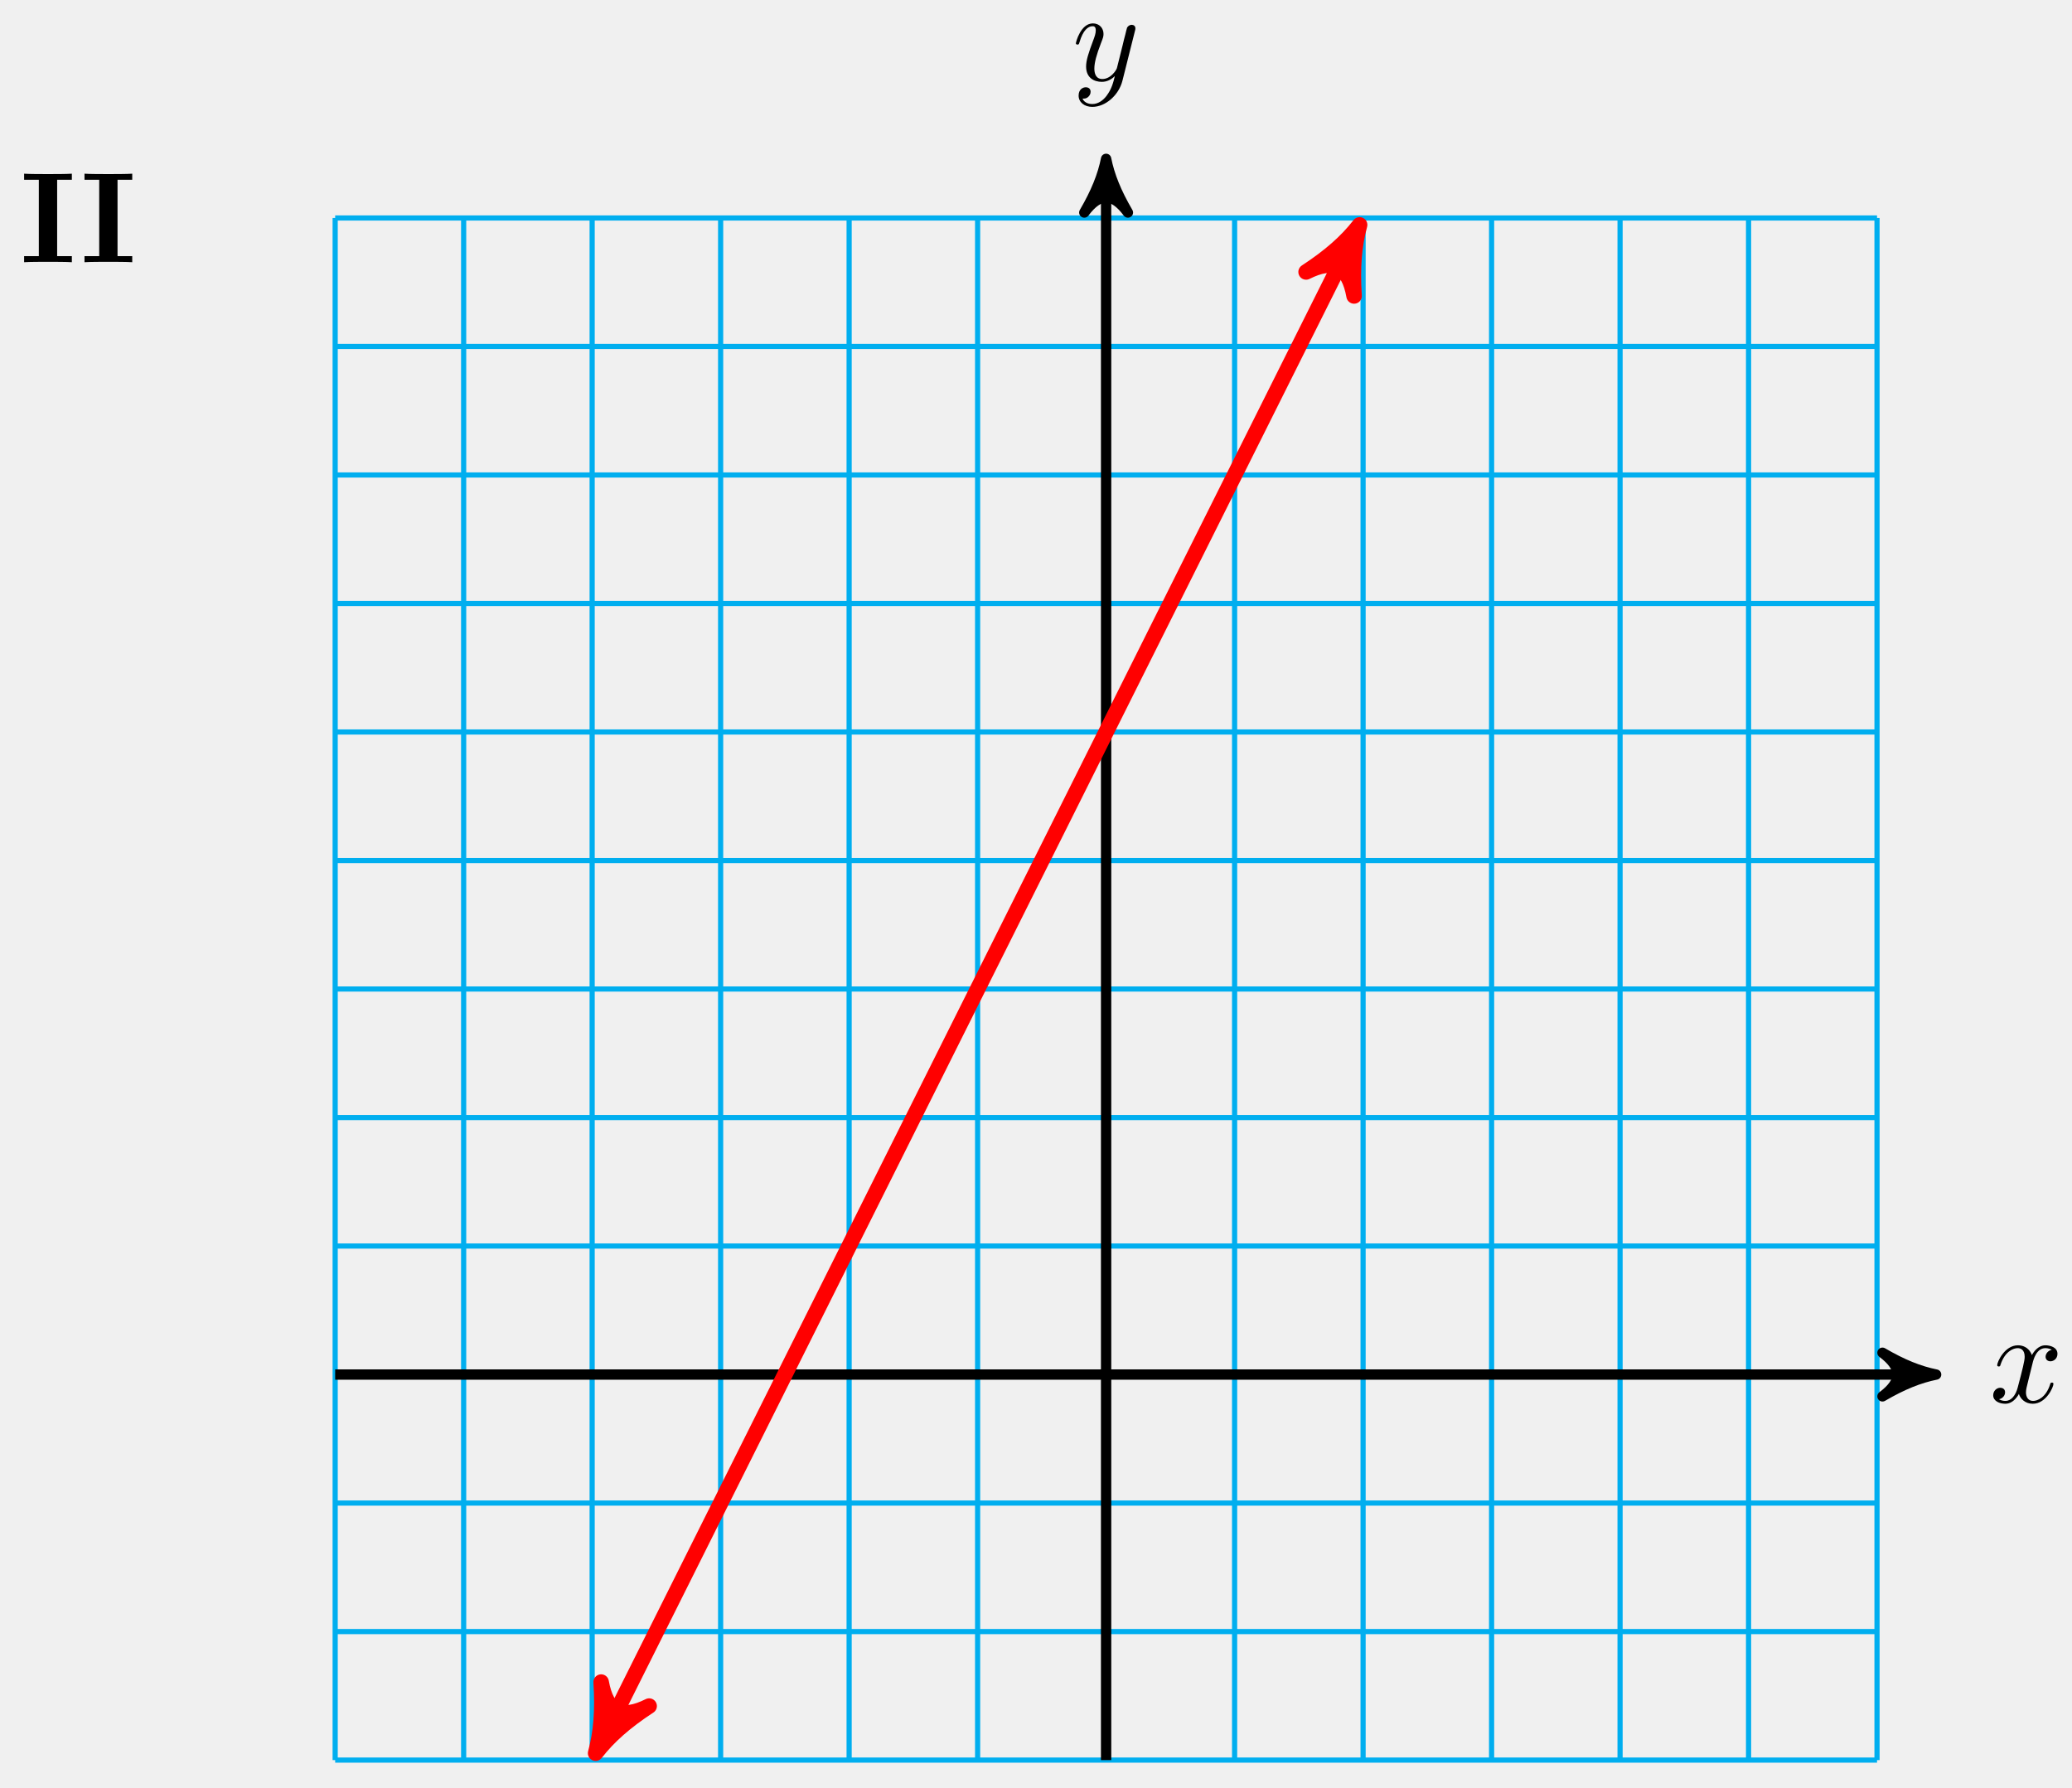
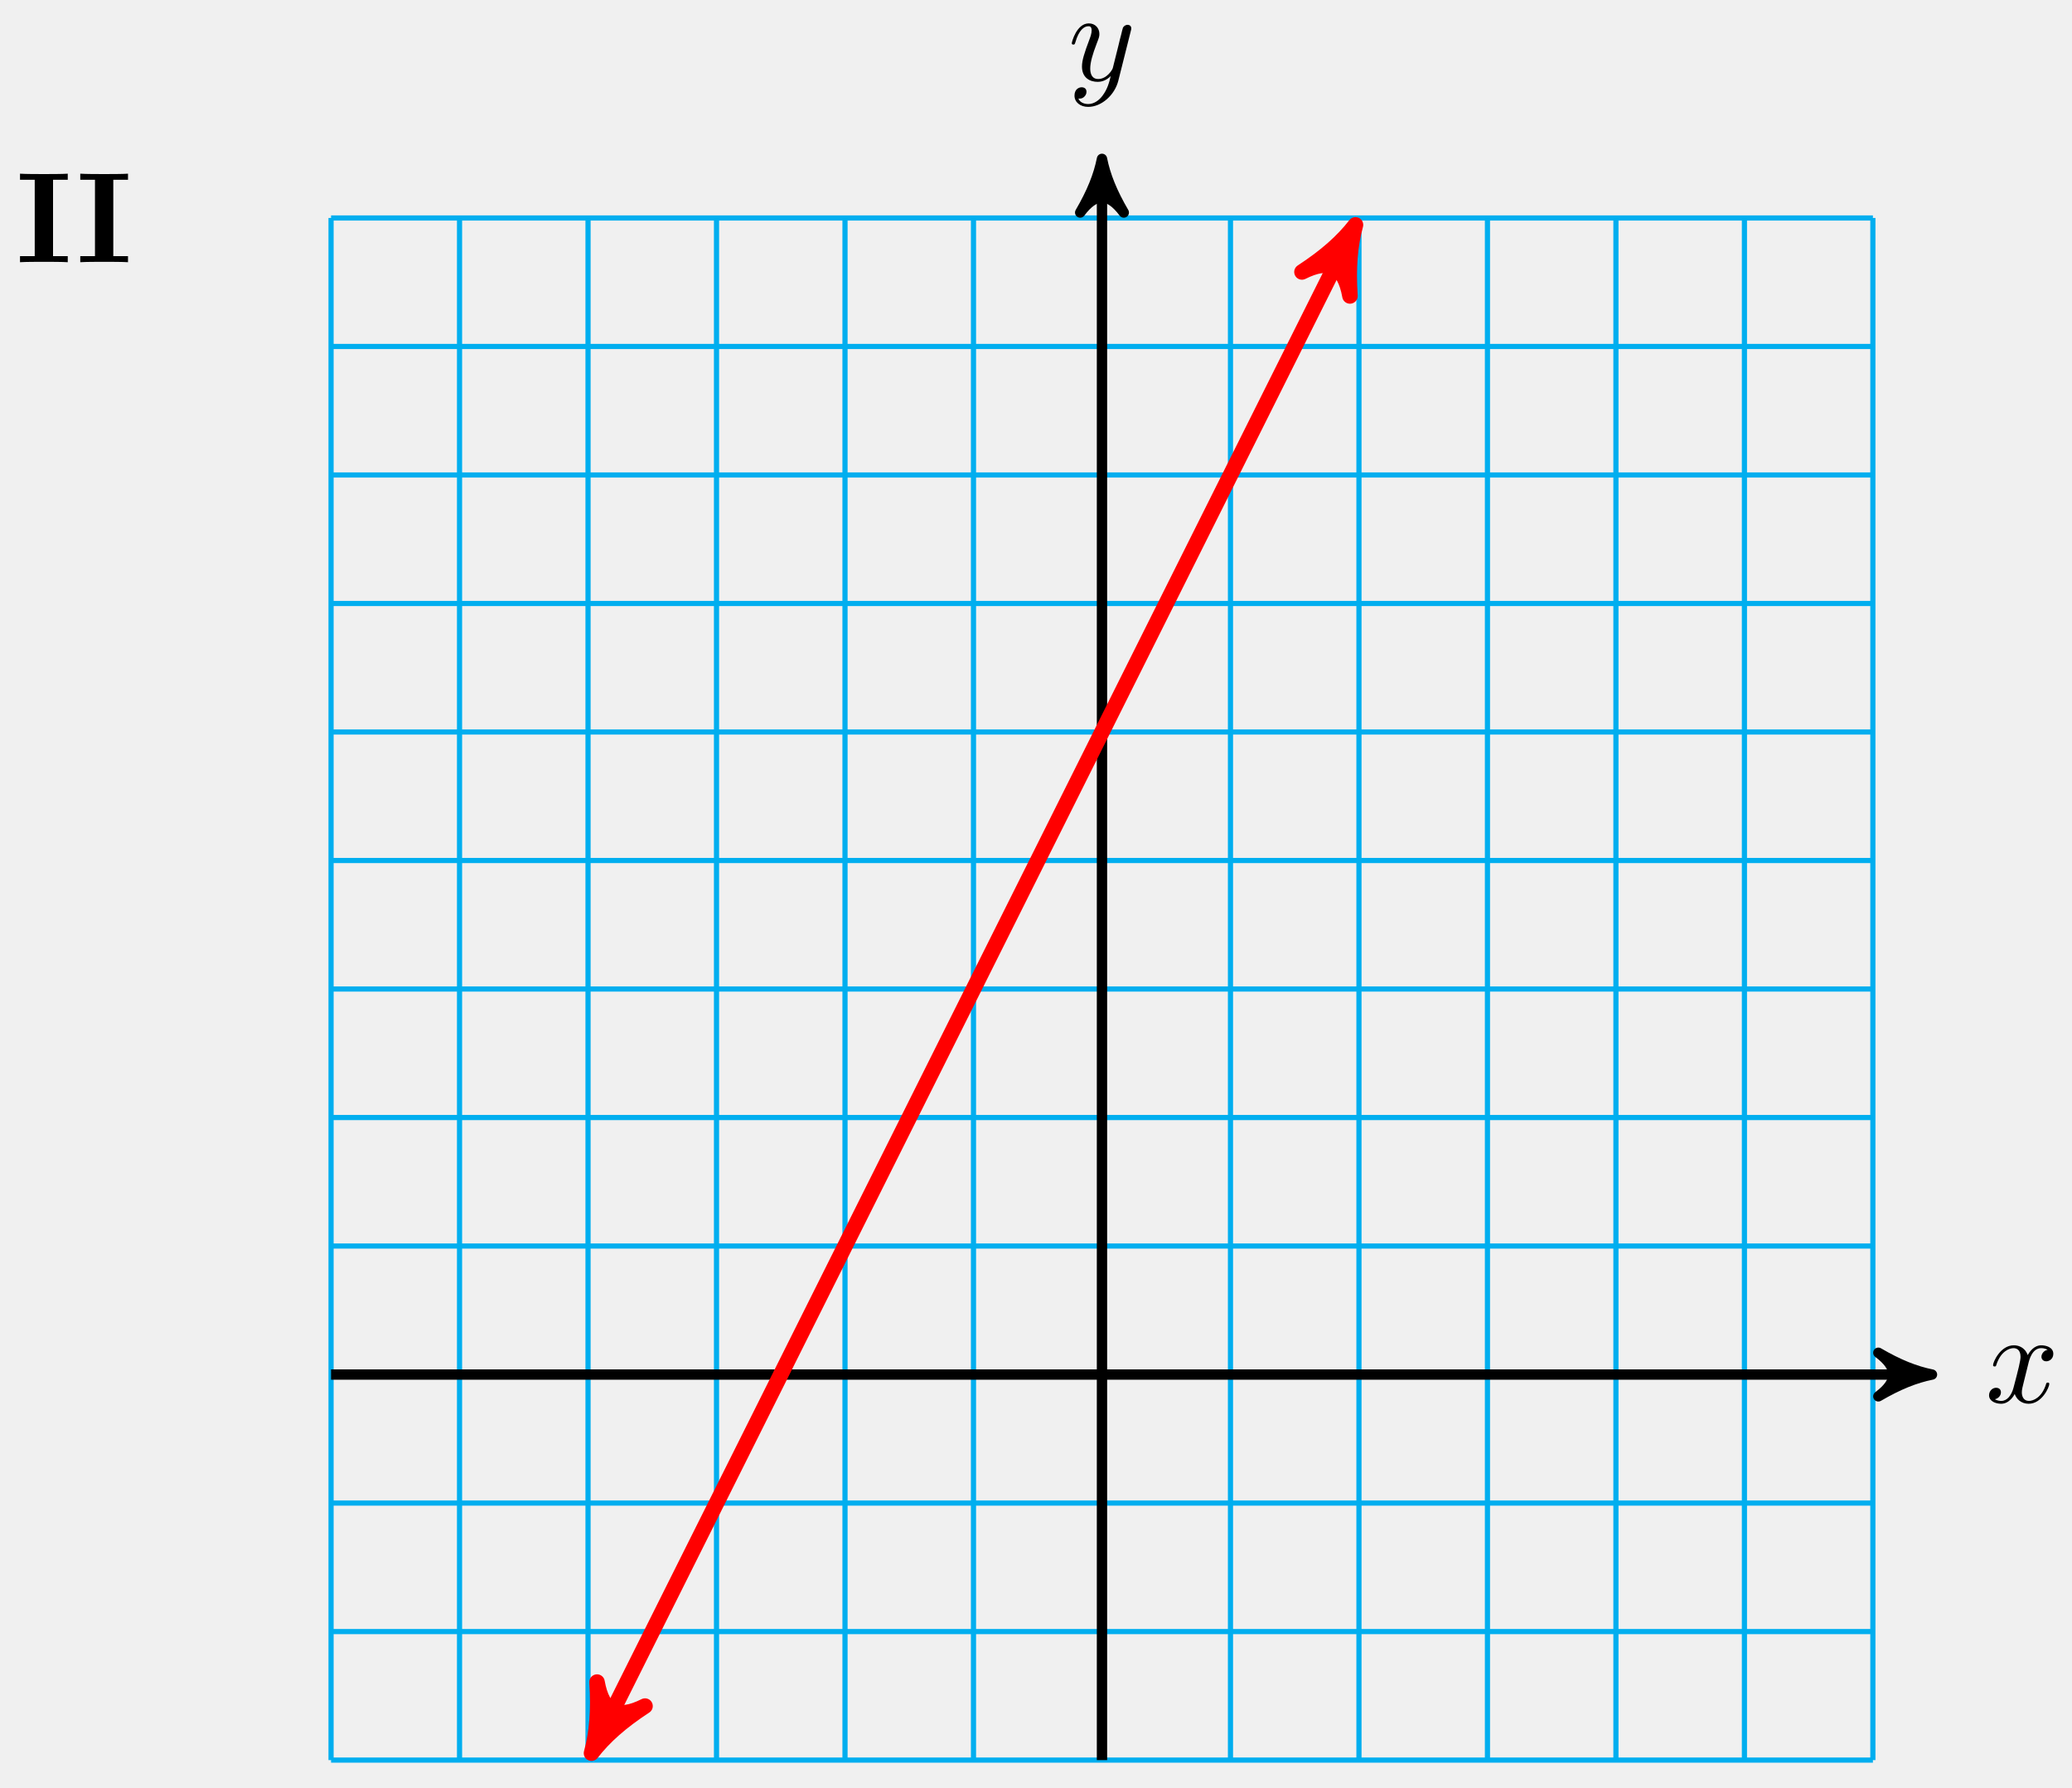
<svg xmlns="http://www.w3.org/2000/svg" xmlns:xlink="http://www.w3.org/1999/xlink" version="1.1" width="160" height="138" viewBox="0 0 160 138">
  <defs>
    <path id="font_1_1" d="M.334 .302C.34 .328 .363 .42 .433 .42 .438 .42 .462 .42 .483 .407 .455 .402 .435 .377 .435 .353 .435 .337 .446 .318 .473 .318 .495 .318 .527 .336 .527 .376 .527 .428 .468 .442 .434 .442 .376 .442 .341 .389 .329 .366 .304 .432 .25 .442 .221 .442 .117 .442 .06 .313 .06 .288 .06 .278 .07 .278 .072 .278 .08 .278 .083 .28 .085 .289 .119 .395 .185 .42 .219 .42 .238 .42 .273 .411 .273 .353 .273 .322 .256 .255 .219 .115 .203 .053 .168 .011 .124 .011 .118 .011 .095 .011 .074 .024 .099 .029 .121 .05 .121 .078 .121 .105 .099 .113 .084 .113 .054 .113 .029 .087 .029 .055 .029 .009 .079-.011 .123-.011 .189-.011 .225 .059 .228 .065 .24 .028 .276-.011 .336-.011 .439-.011 .496 .118 .496 .143 .496 .153 .487 .153 .484 .153 .475 .153 .473 .149 .471 .142 .438 .035 .37 .011 .338 .011 .299 .011 .283 .043 .283 .077 .283 .099 .289 .121 .3 .165L.334 .302Z" />
    <path id="font_1_2" d="M.486 .381C.49 .395 .49 .397 .49 .404 .49 .422 .476 .431 .461 .431 .451 .431 .435 .425 .426 .41 .424 .405 .416 .374 .412 .356 .405 .33 .398 .303 .392 .276L.347 .096C.343 .081 .3 .011 .234 .011 .183 .011 .172 .055 .172 .092 .172 .138 .189 .2 .223 .288 .239 .329 .243 .34 .243 .36 .243 .405 .211 .442 .161 .442 .066 .442 .029 .297 .029 .288 .029 .278 .039 .278 .041 .278 .051 .278 .052 .28 .057 .296 .084 .39 .124 .42 .158 .42 .166 .42 .183 .42 .183 .388 .183 .363 .173 .337 .166 .318 .126 .212 .108 .155 .108 .108 .108 .019 .171-.011 .23-.011 .269-.011 .303 .006 .331 .034 .318-.018 .306-.067 .266-.12 .24-.154 .202-.183 .156-.183 .142-.183 .097-.18 .08-.141 .096-.141 .109-.141 .123-.129 .133-.12 .143-.107 .143-.088 .143-.057 .116-.053 .106-.053 .083-.053 .05-.069 .05-.118 .05-.168 .094-.205 .156-.205 .259-.205 .362-.114 .39-.001L.486 .381Z" />
    <path id="font_2_65" d="M.403 0V.047H.289V.639H.403V.686C.362 .683 .264 .683 .218 .683 .172 .683 .074 .683 .033 .686V.639H.147V.047H.033V0C.074 .003 .172 .003 .218 .003 .264 .003 .362 .003 .403 0Z" />
    <path id="font_3_65" d="M.333 0V.031H.307C.228 .031 .225 .042 .225 .078V.605C.225 .641 .228 .652 .307 .652H.333V.683C.298 .68 .219 .68 .181 .68 .142 .68 .063 .68 .028 .683V.652H.054C.133 .652 .136 .641 .136 .605V.078C.136 .042 .133 .031 .054 .031H.028V0C.063 .003 .142 .003 .18 .003 .219 .003 .298 .003 .333 0Z" />
  </defs>
-   <path transform="matrix(1.00005,0,0,-1.00006,85.41367,106.1266)" stroke-width=".399" stroke-linecap="butt" stroke-miterlimit="10" stroke-linejoin="miter" fill="none" stroke="#00aeef" d="M-59.529-29.765H59.529M-59.529-19.843H59.529M-59.529-9.922H59.529M-59.529 0H59.529M-59.529 9.922H59.529M-59.529 19.843H59.529M-59.529 29.765H59.529M-59.529 39.686H59.529M-59.529 49.608H59.529M-59.529 59.529H59.529M-59.529 69.451H59.529M-59.529 79.372H59.529M-59.529 89.291H59.529M-59.529-29.765V89.294M-49.608-29.765V89.294M-39.686-29.765V89.294M-29.765-29.765V89.294M-19.843-29.765V89.294M-9.922-29.765V89.294M0-29.765V89.294M9.922-29.765V89.294M19.843-29.765V89.294M29.765-29.765V89.294M39.686-29.765V89.294M49.608-29.765V89.294M59.526-29.765V89.294M59.529 89.294" />
-   <path transform="matrix(1.00005,0,0,-1.00006,85.41367,106.1266)" stroke-width=".797" stroke-linecap="butt" stroke-miterlimit="10" stroke-linejoin="miter" fill="none" stroke="#000000" d="M-59.529 0H63.055" />
-   <path transform="matrix(1.00005,0,0,-1.00006,148.4723,106.1266)" d="M1.036 0C-.259 .259-1.554 .777-3.108 1.684-1.554 .518-1.554-.518-3.108-1.684-1.554-.777-.259-.259 1.036 0Z" />
-   <path transform="matrix(1.00005,0,0,-1.00006,148.4723,106.1266)" stroke-width=".797" stroke-linecap="butt" stroke-linejoin="round" fill="none" stroke="#000000" d="M1.036 0C-.259 .259-1.554 .777-3.108 1.684-1.554 .518-1.554-.518-3.108-1.684-1.554-.777-.259-.259 1.036 0Z" />
-   <use data-text="x" xlink:href="#font_1_1" transform="matrix(9.963098,0,0,-9.963197,153.6261,108.2717)" />
-   <path transform="matrix(1.00005,0,0,-1.00006,85.41367,106.1266)" stroke-width=".797" stroke-linecap="butt" stroke-miterlimit="10" stroke-linejoin="miter" fill="none" stroke="#000000" d="M0-29.765V92.82" />
-   <path transform="matrix(0,-1.00006,-1.00005,-0,85.41367,13.30085)" d="M1.036 0C-.259 .259-1.554 .777-3.108 1.684-1.554 .518-1.554-.518-3.108-1.684-1.554-.777-.259-.259 1.036 0Z" />
-   <path transform="matrix(0,-1.00006,-1.00005,-0,85.41367,13.30085)" stroke-width=".797" stroke-linecap="butt" stroke-linejoin="round" fill="none" stroke="#000000" d="M1.036 0C-.259 .259-1.554 .777-3.108 1.684-1.554 .518-1.554-.518-3.108-1.684-1.554-.777-.259-.259 1.036 0Z" />
-   <use data-text="y" xlink:href="#font_1_2" transform="matrix(9.963098,0,0,-9.963197,82.79254,6.209587)" />
-   <path transform="matrix(1.00005,0,0,-1.00006,85.41367,106.1266)" stroke-width="1.196" stroke-linecap="butt" stroke-miterlimit="10" stroke-linejoin="miter" fill="none" stroke="#ff0000" d="M-38.849-28.09C19.843 89.294 19.843 89.294 19.006 87.619" />
-   <path transform="matrix(-.4471923,.8944137,.8944047,.4471968,46.56307,134.2178)" d="M1.275 0C-.319 .319-1.913 .956-3.826 2.072-1.913 .638-1.913-.638-3.826-2.072-1.913-.956-.319-.319 1.275 0Z" fill="#ff0000" />
-   <path transform="matrix(-.4471923,.8944137,.8944047,.4471968,46.56307,134.2178)" stroke-width="1.196" stroke-linecap="butt" stroke-linejoin="round" fill="none" stroke="#ff0000" d="M1.275 0C-.319 .319-1.913 .956-3.826 2.072-1.913 .638-1.913-.638-3.826-2.072-1.913-.956-.319-.319 1.275 0Z" />
-   <path transform="matrix(.4471923,-.8944137,-.8944047,-.4471968,104.4202,18.50245)" d="M1.275 0C-.319 .319-1.913 .956-3.826 2.072-1.913 .638-1.913-.638-3.826-2.072-1.913-.956-.319-.319 1.275 0Z" fill="#ff0000" />
-   <path transform="matrix(.4471923,-.8944137,-.8944047,-.4471968,104.4202,18.50245)" stroke-width="1.196" stroke-linecap="butt" stroke-linejoin="round" fill="none" stroke="#ff0000" d="M1.275 0C-.319 .319-1.913 .956-3.826 2.072-1.913 .638-1.913-.638-3.826-2.072-1.913-.956-.319-.319 1.275 0Z" />
-   <use data-text="I" xlink:href="#font_2_65" transform="matrix(9.963098,0,0,-9.963197,1.533478,20.24443)" />
-   <use data-text="I" xlink:href="#font_2_65" transform="matrix(9.963098,0,0,-9.963197,6.196198,20.24443)" />
-   <use data-text="I" xlink:href="#font_3_65" transform="matrix(9.963098,0,0,-9.963197,2.301514,159.1398)" fill="#ffffff" />
-   <use data-text="I" xlink:href="#font_3_65" transform="matrix(9.963098,0,0,-9.963197,6.17714,159.1398)" fill="#ffffff" />
+   <path transform="matrix(1.00003,0,0,-1.00006,85.09511,106.1266)" stroke-width=".399" stroke-linecap="butt" stroke-miterlimit="10" stroke-linejoin="miter" fill="none" stroke="#00aeef" d="M-59.529-29.765H59.529M-59.529-19.843H59.529M-59.529-9.922H59.529M-59.529 0H59.529M-59.529 9.922H59.529M-59.529 19.843H59.529M-59.529 29.765H59.529M-59.529 39.686H59.529M-59.529 49.608H59.529M-59.529 59.529H59.529M-59.529 69.451H59.529M-59.529 79.372H59.529M-59.529 89.291H59.529M-59.529-29.765V89.294M-49.608-29.765V89.294M-39.686-29.765V89.294M-29.765-29.765V89.294M-19.843-29.765V89.294M-9.922-29.765V89.294M0-29.765V89.294M9.922-29.765V89.294M19.843-29.765V89.294M29.765-29.765V89.294M39.686-29.765V89.294M49.608-29.765V89.294M59.526-29.765V89.294M59.529 89.294" />
+   <path transform="matrix(1.00003,0,0,-1.00006,85.09511,106.1266)" stroke-width=".797" stroke-linecap="butt" stroke-miterlimit="10" stroke-linejoin="miter" fill="none" stroke="#000000" d="M-59.529 0H63.055" />
+   <path transform="matrix(1.00003,0,0,-1.00006,148.1525,106.1266)" d="M1.036 0C-.259 .259-1.554 .777-3.108 1.684-1.554 .518-1.554-.518-3.108-1.684-1.554-.777-.259-.259 1.036 0Z" />
+   <path transform="matrix(1.00003,0,0,-1.00006,148.1525,106.1266)" stroke-width=".797" stroke-linecap="butt" stroke-linejoin="round" fill="none" stroke="#000000" d="M1.036 0C-.259 .259-1.554 .777-3.108 1.684-1.554 .518-1.554-.518-3.108-1.684-1.554-.777-.259-.259 1.036 0Z" />
+   <use data-text="x" xlink:href="#font_1_1" transform="matrix(9.962899,0,0,-9.963197,153.3062,108.2717)" />
+   <path transform="matrix(1.00003,0,0,-1.00006,85.09511,106.1266)" stroke-width=".797" stroke-linecap="butt" stroke-miterlimit="10" stroke-linejoin="miter" fill="none" stroke="#000000" d="M0-29.765V92.82" />
+   <path transform="matrix(0,-1.00006,-1.00003,-0,85.09511,13.30085)" d="M1.036 0C-.259 .259-1.554 .777-3.108 1.684-1.554 .518-1.554-.518-3.108-1.684-1.554-.777-.259-.259 1.036 0Z" />
+   <path transform="matrix(0,-1.00006,-1.00003,-0,85.09511,13.30085)" stroke-width=".797" stroke-linecap="butt" stroke-linejoin="round" fill="none" stroke="#000000" d="M1.036 0C-.259 .259-1.554 .777-3.108 1.684-1.554 .518-1.554-.518-3.108-1.684-1.554-.777-.259-.259 1.036 0Z" />
+   <use data-text="y" xlink:href="#font_1_2" transform="matrix(9.962899,0,0,-9.963197,82.47403,6.209587)" />
+   <path transform="matrix(1.00003,0,0,-1.00006,85.09511,106.1266)" stroke-width="1.196" stroke-linecap="butt" stroke-miterlimit="10" stroke-linejoin="miter" fill="none" stroke="#ff0000" d="M-38.849-28.09C19.843 89.294 19.843 89.294 19.006 87.619" />
+   <path transform="matrix(-.4471834,.8944137,.8943869,.4471968,46.24528,134.2178)" d="M1.275 0C-.319 .319-1.913 .956-3.826 2.072-1.913 .638-1.913-.638-3.826-2.072-1.913-.956-.319-.319 1.275 0Z" fill="#ff0000" />
+   <path transform="matrix(-.4471834,.8944137,.8943869,.4471968,46.24528,134.2178)" stroke-width="1.196" stroke-linecap="butt" stroke-linejoin="round" fill="none" stroke="#ff0000" d="M1.275 0C-.319 .319-1.913 .956-3.826 2.072-1.913 .638-1.913-.638-3.826-2.072-1.913-.956-.319-.319 1.275 0Z" />
+   <path transform="matrix(.4471834,-.8944137,-.8943869,-.4471968,104.1012,18.50245)" d="M1.275 0C-.319 .319-1.913 .956-3.826 2.072-1.913 .638-1.913-.638-3.826-2.072-1.913-.956-.319-.319 1.275 0Z" fill="#ff0000" />
+   <path transform="matrix(.4471834,-.8944137,-.8943869,-.4471968,104.1012,18.50245)" stroke-width="1.196" stroke-linecap="butt" stroke-linejoin="round" fill="none" stroke="#ff0000" d="M1.275 0C-.319 .319-1.913 .956-3.826 2.072-1.913 .638-1.913-.638-3.826-2.072-1.913-.956-.319-.319 1.275 0Z" />
+   <use data-text="I" xlink:href="#font_2_65" transform="matrix(9.962899,0,0,-9.963197,1.216583,20.24443)" />
+   <use data-text="I" xlink:href="#font_2_65" transform="matrix(9.962899,0,0,-9.963197,5.869248,20.24443)" />
+   <use data-text="I" xlink:href="#font_3_65" transform="matrix(9.962899,0,0,-9.963197,1.984619,159.1398)" fill="#ffffff" />
+   <use data-text="I" xlink:href="#font_3_65" transform="matrix(9.962899,0,0,-9.963197,5.85022,159.1398)" fill="#ffffff" />
</svg>
